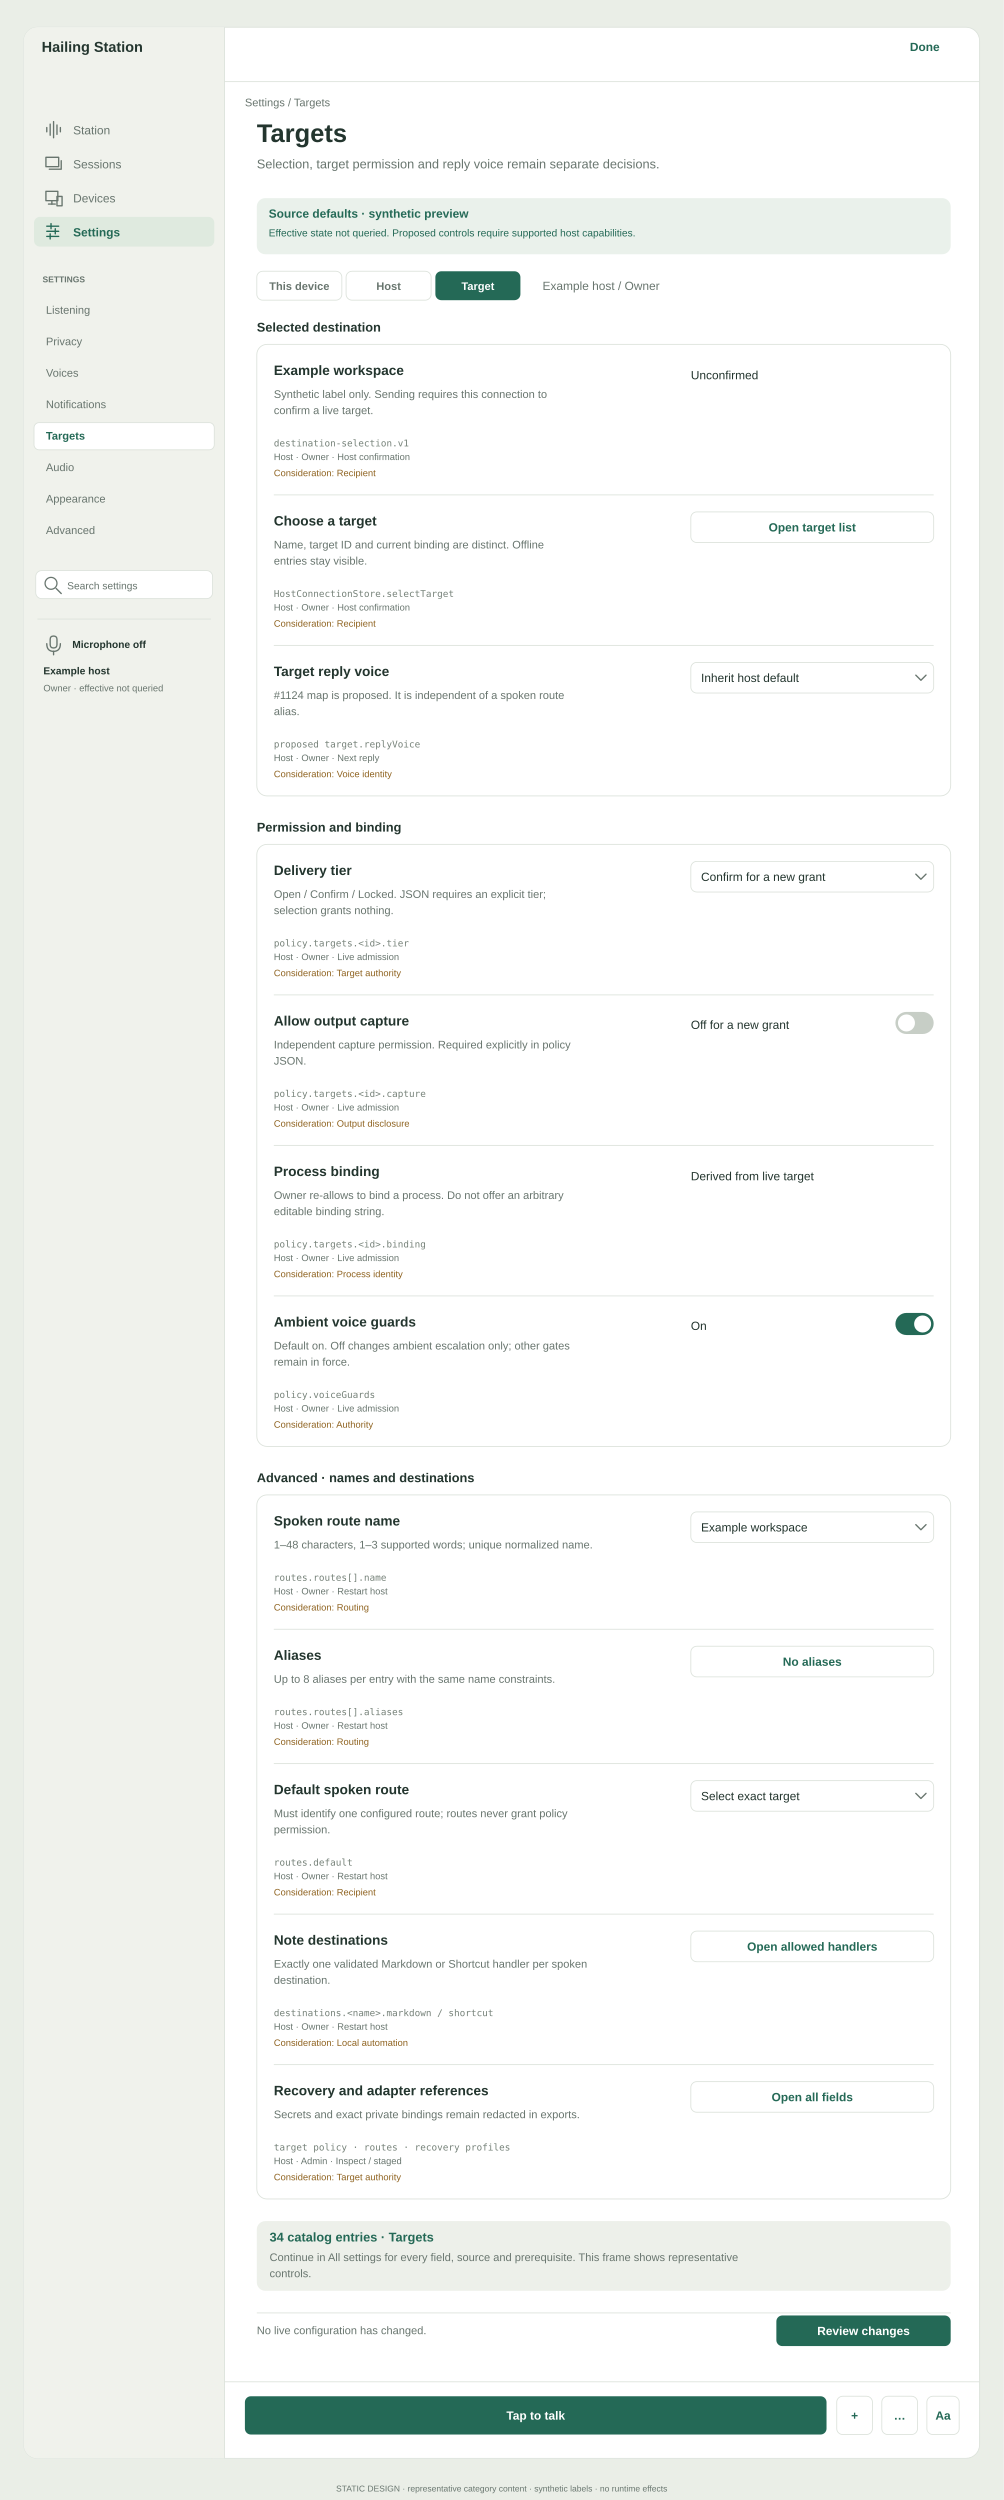
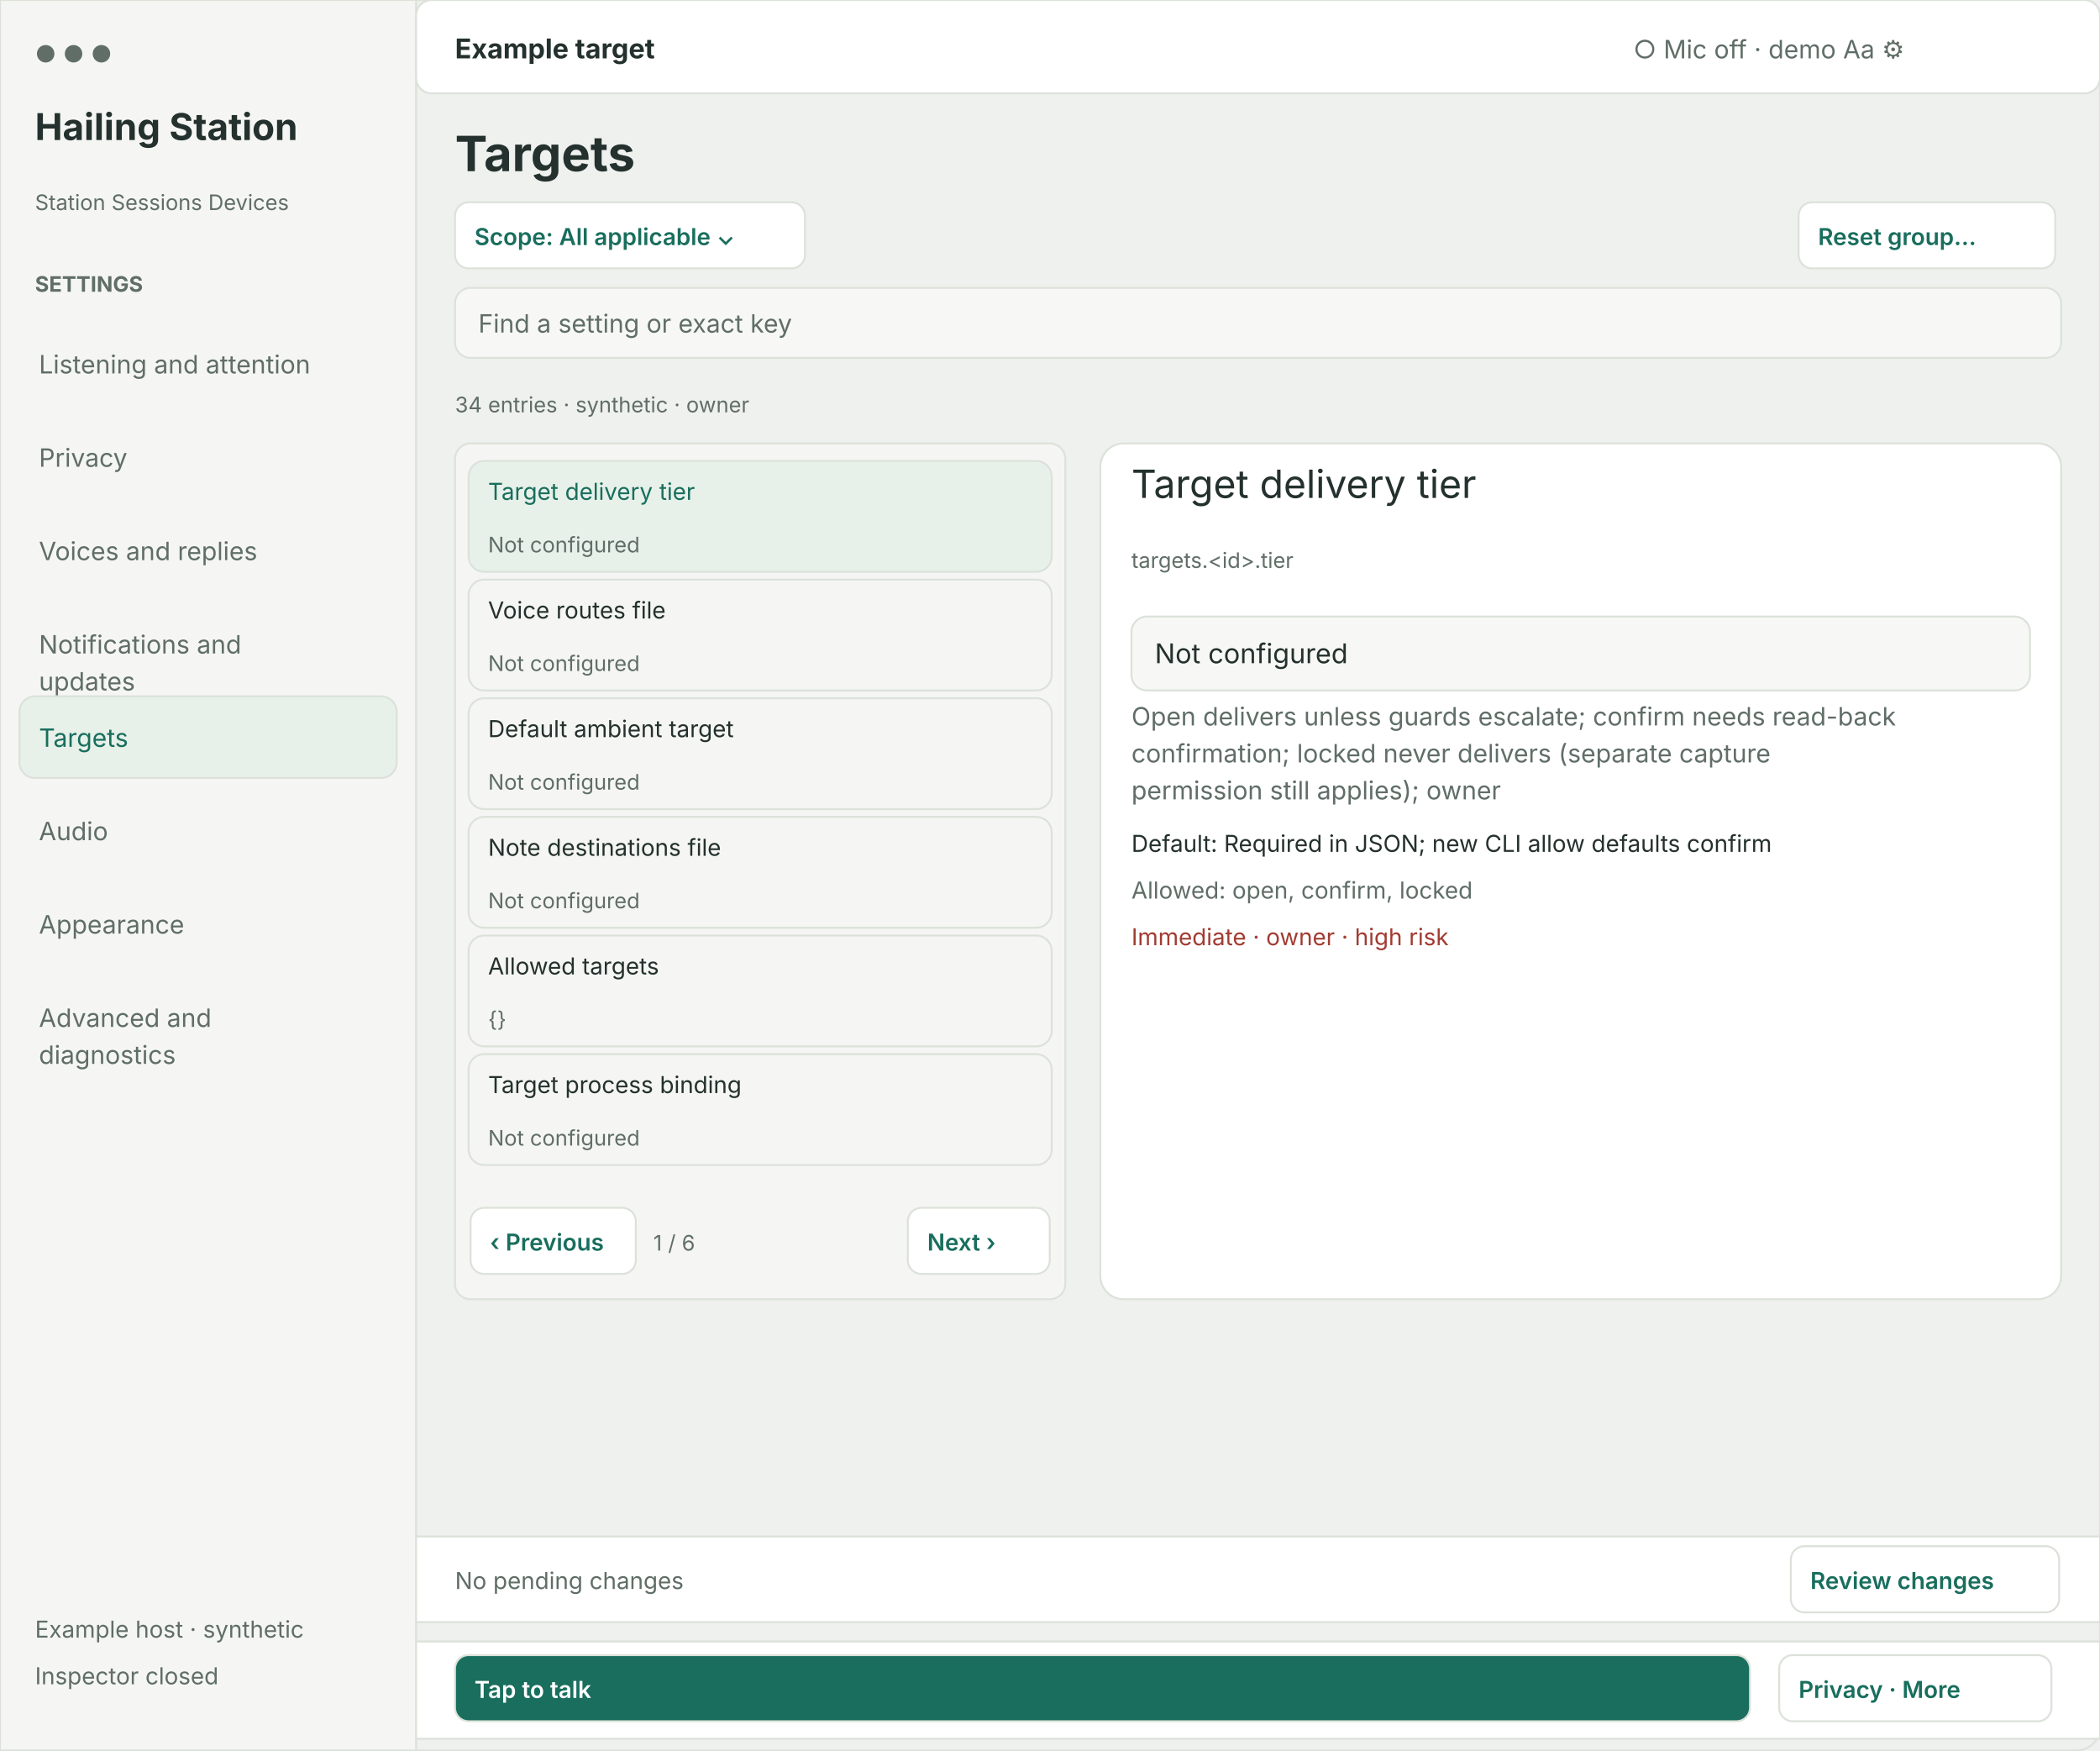
- <svg xmlns="http://www.w3.org/2000/svg" width="1180" height="2940" viewBox="0 0 1180 2940" role="img" aria-labelledby="title desc">
-   <g font-family="-apple-system, BlinkMacSystemFont, SF Pro Text, Helvetica Neue, Arial, sans-serif">
-     <rect x="0" y="0" width="1180" height="2940" rx="0" fill="#EAEEE7" />
-     <rect x="28" y="32" width="1124" height="2859" rx="16" fill="#FFFFFF" stroke="#DCE2DB" stroke-width="1" />
-     <rect x="28" y="32" width="236" height="2859" rx="16" fill="#F0F2EC" />
-     <rect x="250" y="32" width="14" height="2859" rx="0" fill="#F0F2EC" />
-     <path d="M264 32L264 2891" stroke="#DCE2DB" />
-     <text x="49" y="61" font-size="17" fill="#23352E" font-weight="650">Hailing Station</text>
-     <text x="1105" y="60" font-size="14" fill="#246956" font-weight="550" text-anchor="end">Done</text>
-     <path d="M264 96H1152" stroke="#DCE2DB" />
-     <text x="288" y="125" font-size="13" fill="#68756E" font-weight="400">Settings  /  Targets</text>
-     <path d="M55 150V155" fill="none" stroke="#68756E" stroke-width="1.6" stroke-linecap="round" stroke-linejoin="round" />
-     <path d="M59 146V159" fill="none" stroke="#68756E" stroke-width="1.6" stroke-linecap="round" stroke-linejoin="round" />
-     <path d="M63 143V162" fill="none" stroke="#68756E" stroke-width="1.6" stroke-linecap="round" stroke-linejoin="round" />
-     <path d="M67 147V158" fill="none" stroke="#68756E" stroke-width="1.6" stroke-linecap="round" stroke-linejoin="round" />
-     <path d="M71 150V155" fill="none" stroke="#68756E" stroke-width="1.6" stroke-linecap="round" stroke-linejoin="round" />
-     <text x="86" y="158" font-size="14" fill="#68756E" font-weight="400">Station</text>
-     <path d="M54 185H69V196H54Z" fill="none" stroke="#68756E" stroke-width="1.6" stroke-linecap="round" stroke-linejoin="round" />
-     <path d="M58 199H72V189" fill="none" stroke="#68756E" stroke-width="1.6" stroke-linecap="round" stroke-linejoin="round" />
-     <text x="86" y="198" font-size="14" fill="#68756E" font-weight="400">Sessions</text>
-     <path d="M54 225H68V236H54Z" fill="none" stroke="#68756E" stroke-width="1.6" stroke-linecap="round" stroke-linejoin="round" />
-     <path d="M61 236V240" fill="none" stroke="#68756E" stroke-width="1.6" stroke-linecap="round" stroke-linejoin="round" />
-     <path d="M57 240H65" fill="none" stroke="#68756E" stroke-width="1.6" stroke-linecap="round" stroke-linejoin="round" />
-     <path d="M67 231H73V242H67Z" fill="none" stroke="#68756E" stroke-width="1.6" stroke-linecap="round" stroke-linejoin="round" />
-     <text x="86" y="238" font-size="14" fill="#68756E" font-weight="400">Devices</text>
-     <rect x="40" y="255" width="212" height="35" rx="7" fill="#DFEADF" />
-     <path d="M55 266H69" fill="none" stroke="#246956" stroke-width="1.6" stroke-linecap="round" stroke-linejoin="round" />
-     <path d="M55 272H69" fill="none" stroke="#246956" stroke-width="1.6" stroke-linecap="round" stroke-linejoin="round" />
-     <path d="M55 278H69" fill="none" stroke="#246956" stroke-width="1.6" stroke-linecap="round" stroke-linejoin="round" />
-     <path d="M60 263V269" fill="none" stroke="#246956" stroke-width="1.6" stroke-linecap="round" stroke-linejoin="round" />
-     <path d="M65 269V275" fill="none" stroke="#246956" stroke-width="1.6" stroke-linecap="round" stroke-linejoin="round" />
-     <path d="M59 275V281" fill="none" stroke="#246956" stroke-width="1.6" stroke-linecap="round" stroke-linejoin="round" />
-     <text x="86" y="278" font-size="14" fill="#246956" font-weight="600">Settings</text>
-     <text x="50" y="332" font-size="10" fill="#68756E" font-weight="650">SETTINGS</text>
-     <text x="54" y="369" font-size="13" fill="#68756E" font-weight="400">Listening</text>
-     <text x="54" y="406" font-size="13" fill="#68756E" font-weight="400">Privacy</text>
-     <text x="54" y="443" font-size="13" fill="#68756E" font-weight="400">Voices</text>
-     <text x="54" y="480" font-size="13" fill="#68756E" font-weight="400">Notifications</text>
-     <rect x="40" y="497" width="212" height="32" rx="6" fill="#FFFFFF" stroke="#DCE2DB" stroke-width="1" />
-     <text x="54" y="517" font-size="13" fill="#246956" font-weight="600">Targets</text>
-     <text x="54" y="554" font-size="13" fill="#68756E" font-weight="400">Audio</text>
-     <text x="54" y="591" font-size="13" fill="#68756E" font-weight="400">Appearance</text>
-     <text x="54" y="628" font-size="13" fill="#68756E" font-weight="400">Advanced</text>
-     <rect x="42" y="671" width="208" height="33" rx="7" fill="#FFFFFF" stroke="#DCE2DB" stroke-width="1" />
-     <circle cx="60" cy="686" r="7" fill="none" stroke="#68756E" stroke-width="1.5" />
-     <path d="M66 692L72 698" fill="none" stroke="#68756E" stroke-width="1.6" stroke-linecap="round" stroke-linejoin="round" />
-     <text x="79" y="693" font-size="12" fill="#68756E" font-weight="400">Search settings</text>
-     <path d="M44 728H248" stroke="#DCE2DB" />
-     <path d="M59 752Q59 748 63 748Q67 748 67 752V758Q67 762 63 762Q59 762 59 758Z" fill="none" stroke="#68756E" stroke-width="1.6" stroke-linecap="round" stroke-linejoin="round" />
-     <path d="M55 757Q55 766 63 766Q71 766 71 757" fill="none" stroke="#68756E" stroke-width="1.6" stroke-linecap="round" stroke-linejoin="round" />
-     <path d="M63 766V770" fill="none" stroke="#68756E" stroke-width="1.6" stroke-linecap="round" stroke-linejoin="round" />
-     <text x="85" y="762" font-size="12" fill="#23352E" font-weight="550">Microphone off</text>
-     <text x="51" y="793" font-size="12" fill="#23352E" font-weight="600">Example host</text>
-     <text x="51" y="813" font-size="11" fill="#68756E" font-weight="400">Owner · effective not queried</text>
-     <path d="M264 2801H1152" stroke="#DCE2DB" />
-     <rect x="288" y="2818" width="684" height="45" rx="7" fill="#246956" />
-     <text x="630.0" y="2845.5" font-size="14" fill="#FFFFFF" font-weight="550" text-anchor="middle">Tap to talk</text>
-     <rect x="984" y="2818" width="42" height="45" rx="7" fill="#FFFFFF" stroke="#DCE2DB" stroke-width="1" />
-     <text x="1005.0" y="2845.5" font-size="14" fill="#246956" font-weight="550" text-anchor="middle">+</text>
-     <rect x="1037" y="2818" width="42" height="45" rx="7" fill="#FFFFFF" stroke="#DCE2DB" stroke-width="1" />
-     <text x="1058.0" y="2845.5" font-size="14" fill="#246956" font-weight="550" text-anchor="middle">…</text>
-     <rect x="1090" y="2818" width="38" height="45" rx="7" fill="#FFFFFF" stroke="#DCE2DB" stroke-width="1" />
-     <text x="1109.0" y="2845.5" font-size="14" fill="#246956" font-weight="550" text-anchor="middle">Aa</text>
-     <text x="302" y="167" font-size="30" fill="#23352E" font-weight="650">Targets</text>
-     <text x="302" y="198" font-size="15" fill="#68756E" font-weight="400">Selection, target permission and reply voice remain separate decisions.</text>
-     <rect x="302" y="233" width="816" height="66" rx="10" fill="#EAF1EB" />
-     <text x="316" y="256" font-size="14" fill="#246956" font-weight="600">Source defaults · synthetic preview</text>
-     <text x="316" y="278" font-size="12" fill="#246956" font-weight="400">Effective state not queried. Proposed controls require supported host capabilities.</text>
-     <rect x="302" y="319" width="100" height="34" rx="7" fill="#FFFFFF" stroke="#DCE2DB" stroke-width="1" />
-     <text x="352" y="341" font-size="13" fill="#68756E" font-weight="550" text-anchor="middle">This device</text>
-     <rect x="407" y="319" width="100" height="34" rx="7" fill="#FFFFFF" stroke="#DCE2DB" stroke-width="1" />
-     <text x="457" y="341" font-size="13" fill="#68756E" font-weight="550" text-anchor="middle">Host</text>
-     <rect x="512" y="319" width="100" height="34" rx="7" fill="#246956" />
-     <text x="562" y="341" font-size="13" fill="#FFFFFF" font-weight="550" text-anchor="middle">Target</text>
-     <text x="638" y="341" font-size="14" fill="#68756E" font-weight="400">Example host  /  Owner</text>
-     <text x="302" y="390" font-size="15" fill="#23352E" font-weight="650">Selected destination</text>
-     <rect x="302" y="405" width="816" height="531" rx="12" fill="#FFFFFF" stroke="#DCE2DB" stroke-width="1" />
-     <text x="322" y="441" font-size="16" fill="#23352E" font-weight="550">Example workspace</text>
-     <text x="322" y="468" font-size="13" fill="#68756E" font-weight="400">Synthetic label only. Sending requires this connection to</text>
-     <text x="322" y="487" font-size="13" fill="#68756E" font-weight="400">confirm a live target.</text>
-     <text x="812.4" y="446" font-size="14" fill="#23352E" font-weight="500">Unconfirmed</text>
-     <text x="322" y="525" font-size="11" fill="#758178" font-weight="400" font-family="ui-monospace, SFMono-Regular, Menlo, monospace">destination-selection.v1</text>
-     <text x="322" y="541" font-size="11" fill="#68756E" font-weight="400">Host · Owner · Host confirmation</text>
-     <text x="322" y="560" font-size="11" fill="#8E621F" font-weight="400">Consideration: Recipient</text>
-     <path d="M322 582H1098" stroke="#DCE2DB" />
-     <text x="322" y="618" font-size="16" fill="#23352E" font-weight="550">Choose a target</text>
-     <text x="322" y="645" font-size="13" fill="#68756E" font-weight="400">Name, target ID and current binding are distinct. Offline</text>
-     <text x="322" y="664" font-size="13" fill="#68756E" font-weight="400">entries stay visible.</text>
-     <rect x="812.4" y="602" width="285.6" height="36" rx="7" fill="#FFFFFF" stroke="#DCE2DB" stroke-width="1" />
-     <text x="955.2" y="625.0" font-size="14" fill="#246956" font-weight="550" text-anchor="middle">Open target list</text>
-     <text x="322" y="702" font-size="11" fill="#758178" font-weight="400" font-family="ui-monospace, SFMono-Regular, Menlo, monospace">HostConnectionStore.selectTarget</text>
-     <text x="322" y="718" font-size="11" fill="#68756E" font-weight="400">Host · Owner · Host confirmation</text>
-     <text x="322" y="737" font-size="11" fill="#8E621F" font-weight="400">Consideration: Recipient</text>
-     <path d="M322 759H1098" stroke="#DCE2DB" />
-     <text x="322" y="795" font-size="16" fill="#23352E" font-weight="550">Target reply voice</text>
-     <text x="322" y="822" font-size="13" fill="#68756E" font-weight="400">#1124 map is proposed. It is independent of a spoken route</text>
-     <text x="322" y="841" font-size="13" fill="#68756E" font-weight="400">alias.</text>
-     <rect x="812.4" y="779" width="285.6" height="36" rx="7" fill="#FFFFFF" stroke="#DCE2DB" stroke-width="1" />
-     <text x="824.4" y="802" font-size="14" fill="#23352E" font-weight="500">Inherit host default</text>
-     <path d="M1077.0 794L1083.0 800L1089.0 794" fill="none" stroke="#68756E" stroke-width="1.6" stroke-linecap="round" stroke-linejoin="round" />
-     <text x="322" y="879" font-size="11" fill="#758178" font-weight="400" font-family="ui-monospace, SFMono-Regular, Menlo, monospace">proposed target.replyVoice</text>
-     <text x="322" y="895" font-size="11" fill="#68756E" font-weight="400">Host · Owner · Next reply</text>
-     <text x="322" y="914" font-size="11" fill="#8E621F" font-weight="400">Consideration: Voice identity</text>
-     <text x="302" y="978" font-size="15" fill="#23352E" font-weight="650">Permission and binding</text>
-     <rect x="302" y="993" width="816" height="708" rx="12" fill="#FFFFFF" stroke="#DCE2DB" stroke-width="1" />
-     <text x="322" y="1029" font-size="16" fill="#23352E" font-weight="550">Delivery tier</text>
-     <text x="322" y="1056" font-size="13" fill="#68756E" font-weight="400">Open / Confirm / Locked. JSON requires an explicit tier;</text>
-     <text x="322" y="1075" font-size="13" fill="#68756E" font-weight="400">selection grants nothing.</text>
-     <rect x="812.4" y="1013" width="285.6" height="36" rx="7" fill="#FFFFFF" stroke="#DCE2DB" stroke-width="1" />
-     <text x="824.4" y="1036" font-size="14" fill="#23352E" font-weight="500">Confirm for a new grant</text>
-     <path d="M1077.0 1028L1083.0 1034L1089.0 1028" fill="none" stroke="#68756E" stroke-width="1.6" stroke-linecap="round" stroke-linejoin="round" />
-     <text x="322" y="1113" font-size="11" fill="#758178" font-weight="400" font-family="ui-monospace, SFMono-Regular, Menlo, monospace">policy.targets.&lt;id&gt;.tier</text>
-     <text x="322" y="1129" font-size="11" fill="#68756E" font-weight="400">Host · Owner · Live admission</text>
-     <text x="322" y="1148" font-size="11" fill="#8E621F" font-weight="400">Consideration: Target authority</text>
-     <path d="M322 1170H1098" stroke="#DCE2DB" />
-     <text x="322" y="1206" font-size="16" fill="#23352E" font-weight="550">Allow output capture</text>
-     <text x="322" y="1233" font-size="13" fill="#68756E" font-weight="400">Independent capture permission. Required explicitly in policy</text>
-     <text x="322" y="1252" font-size="13" fill="#68756E" font-weight="400">JSON.</text>
-     <text x="812.4" y="1210" font-size="14" fill="#23352E" font-weight="400">Off for a new grant</text>
-     <rect x="1053.0" y="1190" width="45" height="26" rx="13" fill="#C7CEC6" />
-     <circle cx="1066.0" cy="1203" r="10" fill="#FFFFFF" />
-     <text x="322" y="1290" font-size="11" fill="#758178" font-weight="400" font-family="ui-monospace, SFMono-Regular, Menlo, monospace">policy.targets.&lt;id&gt;.capture</text>
-     <text x="322" y="1306" font-size="11" fill="#68756E" font-weight="400">Host · Owner · Live admission</text>
-     <text x="322" y="1325" font-size="11" fill="#8E621F" font-weight="400">Consideration: Output disclosure</text>
-     <path d="M322 1347H1098" stroke="#DCE2DB" />
-     <text x="322" y="1383" font-size="16" fill="#23352E" font-weight="550">Process binding</text>
-     <text x="322" y="1410" font-size="13" fill="#68756E" font-weight="400">Owner re-allows to bind a process. Do not offer an arbitrary</text>
-     <text x="322" y="1429" font-size="13" fill="#68756E" font-weight="400">editable binding string.</text>
-     <text x="812.4" y="1388" font-size="14" fill="#23352E" font-weight="500">Derived from live target</text>
-     <text x="322" y="1467" font-size="11" fill="#758178" font-weight="400" font-family="ui-monospace, SFMono-Regular, Menlo, monospace">policy.targets.&lt;id&gt;.binding</text>
-     <text x="322" y="1483" font-size="11" fill="#68756E" font-weight="400">Host · Owner · Live admission</text>
-     <text x="322" y="1502" font-size="11" fill="#8E621F" font-weight="400">Consideration: Process identity</text>
-     <path d="M322 1524H1098" stroke="#DCE2DB" />
-     <text x="322" y="1560" font-size="16" fill="#23352E" font-weight="550">Ambient voice guards</text>
-     <text x="322" y="1587" font-size="13" fill="#68756E" font-weight="400">Default on. Off changes ambient escalation only; other gates</text>
-     <text x="322" y="1606" font-size="13" fill="#68756E" font-weight="400">remain in force.</text>
-     <text x="812.4" y="1564" font-size="14" fill="#23352E" font-weight="400">On</text>
-     <rect x="1053.0" y="1544" width="45" height="26" rx="13" fill="#246956" />
-     <circle cx="1085.0" cy="1557" r="10" fill="#FFFFFF" />
-     <text x="322" y="1644" font-size="11" fill="#758178" font-weight="400" font-family="ui-monospace, SFMono-Regular, Menlo, monospace">policy.voiceGuards</text>
-     <text x="322" y="1660" font-size="11" fill="#68756E" font-weight="400">Host · Owner · Live admission</text>
-     <text x="322" y="1679" font-size="11" fill="#8E621F" font-weight="400">Consideration: Authority</text>
-     <text x="302" y="1743" font-size="15" fill="#23352E" font-weight="650">Advanced · names and destinations</text>
-     <rect x="302" y="1758" width="816" height="828" rx="12" fill="#FFFFFF" stroke="#DCE2DB" stroke-width="1" />
-     <text x="322" y="1794" font-size="16" fill="#23352E" font-weight="550">Spoken route name</text>
-     <text x="322" y="1821" font-size="13" fill="#68756E" font-weight="400">1–48 characters, 1–3 supported words; unique normalized name.</text>
-     <rect x="812.4" y="1778" width="285.6" height="36" rx="7" fill="#FFFFFF" stroke="#DCE2DB" stroke-width="1" />
-     <text x="824.4" y="1801" font-size="14" fill="#23352E" font-weight="500">Example workspace</text>
-     <path d="M1077.0 1793L1083.0 1799L1089.0 1793" fill="none" stroke="#68756E" stroke-width="1.6" stroke-linecap="round" stroke-linejoin="round" />
-     <text x="322" y="1859" font-size="11" fill="#758178" font-weight="400" font-family="ui-monospace, SFMono-Regular, Menlo, monospace">routes.routes[].name</text>
-     <text x="322" y="1875" font-size="11" fill="#68756E" font-weight="400">Host · Owner · Restart host</text>
-     <text x="322" y="1894" font-size="11" fill="#8E621F" font-weight="400">Consideration: Routing</text>
-     <path d="M322 1916H1098" stroke="#DCE2DB" />
-     <text x="322" y="1952" font-size="16" fill="#23352E" font-weight="550">Aliases</text>
-     <text x="322" y="1979" font-size="13" fill="#68756E" font-weight="400">Up to 8 aliases per entry with the same name constraints.</text>
-     <rect x="812.4" y="1936" width="285.6" height="36" rx="7" fill="#FFFFFF" stroke="#DCE2DB" stroke-width="1" />
-     <text x="955.2" y="1959.0" font-size="14" fill="#246956" font-weight="550" text-anchor="middle">No aliases</text>
-     <text x="322" y="2017" font-size="11" fill="#758178" font-weight="400" font-family="ui-monospace, SFMono-Regular, Menlo, monospace">routes.routes[].aliases</text>
-     <text x="322" y="2033" font-size="11" fill="#68756E" font-weight="400">Host · Owner · Restart host</text>
-     <text x="322" y="2052" font-size="11" fill="#8E621F" font-weight="400">Consideration: Routing</text>
-     <path d="M322 2074H1098" stroke="#DCE2DB" />
-     <text x="322" y="2110" font-size="16" fill="#23352E" font-weight="550">Default spoken route</text>
-     <text x="322" y="2137" font-size="13" fill="#68756E" font-weight="400">Must identify one configured route; routes never grant policy</text>
-     <text x="322" y="2156" font-size="13" fill="#68756E" font-weight="400">permission.</text>
-     <rect x="812.4" y="2094" width="285.6" height="36" rx="7" fill="#FFFFFF" stroke="#DCE2DB" stroke-width="1" />
-     <text x="824.4" y="2117" font-size="14" fill="#23352E" font-weight="500">Select exact target</text>
-     <path d="M1077.0 2109L1083.0 2115L1089.0 2109" fill="none" stroke="#68756E" stroke-width="1.6" stroke-linecap="round" stroke-linejoin="round" />
-     <text x="322" y="2194" font-size="11" fill="#758178" font-weight="400" font-family="ui-monospace, SFMono-Regular, Menlo, monospace">routes.default</text>
-     <text x="322" y="2210" font-size="11" fill="#68756E" font-weight="400">Host · Owner · Restart host</text>
-     <text x="322" y="2229" font-size="11" fill="#8E621F" font-weight="400">Consideration: Recipient</text>
-     <path d="M322 2251H1098" stroke="#DCE2DB" />
-     <text x="322" y="2287" font-size="16" fill="#23352E" font-weight="550">Note destinations</text>
-     <text x="322" y="2314" font-size="13" fill="#68756E" font-weight="400">Exactly one validated Markdown or Shortcut handler per spoken</text>
-     <text x="322" y="2333" font-size="13" fill="#68756E" font-weight="400">destination.</text>
-     <rect x="812.4" y="2271" width="285.6" height="36" rx="7" fill="#FFFFFF" stroke="#DCE2DB" stroke-width="1" />
-     <text x="955.2" y="2294.0" font-size="14" fill="#246956" font-weight="550" text-anchor="middle">Open allowed handlers</text>
-     <text x="322" y="2371" font-size="11" fill="#758178" font-weight="400" font-family="ui-monospace, SFMono-Regular, Menlo, monospace">destinations.&lt;name&gt;.markdown / shortcut</text>
-     <text x="322" y="2387" font-size="11" fill="#68756E" font-weight="400">Host · Owner · Restart host</text>
-     <text x="322" y="2406" font-size="11" fill="#8E621F" font-weight="400">Consideration: Local automation</text>
-     <path d="M322 2428H1098" stroke="#DCE2DB" />
-     <text x="322" y="2464" font-size="16" fill="#23352E" font-weight="550">Recovery and adapter references</text>
-     <text x="322" y="2491" font-size="13" fill="#68756E" font-weight="400">Secrets and exact private bindings remain redacted in exports.</text>
-     <rect x="812.4" y="2448" width="285.6" height="36" rx="7" fill="#FFFFFF" stroke="#DCE2DB" stroke-width="1" />
-     <text x="955.2" y="2471.0" font-size="14" fill="#246956" font-weight="550" text-anchor="middle">Open all fields</text>
-     <text x="322" y="2529" font-size="11" fill="#758178" font-weight="400" font-family="ui-monospace, SFMono-Regular, Menlo, monospace">target policy · routes · recovery profiles</text>
-     <text x="322" y="2545" font-size="11" fill="#68756E" font-weight="400">Host · Admin · Inspect / staged</text>
-     <text x="322" y="2564" font-size="11" fill="#8E621F" font-weight="400">Consideration: Target authority</text>
-     <rect x="302" y="2612" width="816" height="82" rx="10" fill="#EDF0EA" />
-     <text x="317" y="2636" font-size="15" fill="#246956" font-weight="600">34 catalog entries · Targets</text>
-     <text x="317" y="2659" font-size="13" fill="#68756E" font-weight="400">Continue in All settings for every field, source and prerequisite. This frame shows representative</text>
-     <text x="317" y="2678" font-size="13" fill="#68756E" font-weight="400">controls.</text>
-     <path d="M302 2720H1118" stroke="#DCE2DB" />
-     <text x="302" y="2745" font-size="13" fill="#68756E" font-weight="400">No live configuration has changed.</text>
-     <rect x="913" y="2723" width="205" height="36" rx="7" fill="#246956" />
-     <text x="1015.5" y="2746.0" font-size="14" fill="#FFFFFF" font-weight="550" text-anchor="middle">Review changes</text>
-     <text x="590.0" y="2930" font-size="10" fill="#68756E" font-weight="400" text-anchor="middle">STATIC DESIGN · representative category content · synthetic labels · no runtime effects</text>
+ <svg xmlns="http://www.w3.org/2000/svg" width="1080" height="900" viewBox="0 0 1080 900" role="img" aria-labelledby="title desc">
+   <g font-family="-apple-system,BlinkMacSystemFont,Segoe UI,sans-serif">
+     <rect x="0" y="0" width="1080" height="900" rx="12" fill="#eff1ee" stroke="#dce2da" />
+     <rect x="0" y="0" width="214" height="900" rx="0" fill="#f5f6f3" stroke="#dce2da" />
+     <text x="18" y="32" font-size="12" fill="#606e67" font-weight="400">● ● ●</text>
+     <text x="18" y="72" font-size="19" fill="#24312e" font-weight="650">Hailing Station</text>
+     <text x="18" y="108" font-size="11" fill="#606e67" font-weight="400">Station     Sessions     Devices</text>
+     <text x="18" y="150" font-size="11" fill="#606e67" font-weight="650">SETTINGS</text>
+     <text x="20" y="192" font-size="13" fill="#606e67" font-weight="400">Listening and attention</text>
+     <text x="20" y="240" font-size="13" fill="#606e67" font-weight="400">Privacy</text>
+     <text x="20" y="288" font-size="13" fill="#606e67" font-weight="400">Voices and replies</text>
+     <text x="20" y="336" font-size="13" fill="#606e67" font-weight="400">Notifications and</text>
+     <text x="20" y="355" font-size="13" fill="#606e67" font-weight="400">updates</text>
+     <rect x="10" y="358" width="194" height="42" rx="8" fill="#e7f1e9" stroke="#dce2da" />
+     <text x="20" y="384" font-size="13" fill="#196e5d" font-weight="400">Targets</text>
+     <text x="20" y="432" font-size="13" fill="#606e67" font-weight="400">Audio</text>
+     <text x="20" y="480" font-size="13" fill="#606e67" font-weight="400">Appearance</text>
+     <text x="20" y="528" font-size="13" fill="#606e67" font-weight="400">Advanced and</text>
+     <text x="20" y="547" font-size="13" fill="#606e67" font-weight="400">diagnostics</text>
+     <text x="18" y="842" font-size="12" fill="#606e67" font-weight="400">Example host · synthetic</text>
+     <text x="18" y="866" font-size="12" fill="#606e67" font-weight="400">Inspector closed</text>
+     <rect x="214" y="0" width="866" height="48" rx="8" fill="#fff" stroke="#dce2da" />
+     <text x="234" y="30" font-size="14" fill="#24312e" font-weight="650">Example target</text>
+     <text x="840" y="30" font-size="13" fill="#606e67" font-weight="400">○ Mic off · demo    Aa   ⚙</text>
+     <text x="234" y="88" font-size="25" fill="#24312e" font-weight="650">Targets</text>
+     <rect x="234" y="104" width="180" height="34" rx="7" fill="#fff" stroke="#dce2da" />
+     <text x="244" y="126" font-size="12" fill="#196e5d" font-weight="600">Scope: All applicable ⌄</text>
+     <rect x="925" y="104" width="132" height="34" rx="7" fill="#fff" stroke="#dce2da" />
+     <text x="935" y="126" font-size="12" fill="#196e5d" font-weight="600">Reset group…</text>
+     <rect x="234" y="148" width="826" height="36" rx="8" fill="#f7f8f5" stroke="#dce2da" />
+     <text x="246" y="171" font-size="13" fill="#606e67" font-weight="400">Find a setting or exact key</text>
+     <text x="234" y="212" font-size="11" fill="#606e67" font-weight="400">34 entries · synthetic · owner</text>
+     <rect x="234" y="228" width="313.88" height="440" rx="8" fill="#f5f6f3" stroke="#dce2da" />
+     <rect x="241" y="237" width="299.88" height="57" rx="8" fill="#e7f1e9" stroke="#dce2da" />
+     <text x="251" y="257" font-size="12" fill="#196e5d" font-weight="400">Target delivery tier</text>
+     <text x="251" y="284" font-size="11" fill="#606e67" font-weight="400">Not configured</text>
+     <rect x="241" y="298" width="299.88" height="57" rx="8" fill="#f5f6f3" stroke="#dce2da" />
+     <text x="251" y="318" font-size="12" fill="#24312e" font-weight="400">Voice routes file</text>
+     <text x="251" y="345" font-size="11" fill="#606e67" font-weight="400">Not configured</text>
+     <rect x="241" y="359" width="299.88" height="57" rx="8" fill="#f5f6f3" stroke="#dce2da" />
+     <text x="251" y="379" font-size="12" fill="#24312e" font-weight="400">Default ambient target</text>
+     <text x="251" y="406" font-size="11" fill="#606e67" font-weight="400">Not configured</text>
+     <rect x="241" y="420" width="299.88" height="57" rx="8" fill="#f5f6f3" stroke="#dce2da" />
+     <text x="251" y="440" font-size="12" fill="#24312e" font-weight="400">Note destinations file</text>
+     <text x="251" y="467" font-size="11" fill="#606e67" font-weight="400">Not configured</text>
+     <rect x="241" y="481" width="299.88" height="57" rx="8" fill="#f5f6f3" stroke="#dce2da" />
+     <text x="251" y="501" font-size="12" fill="#24312e" font-weight="400">Allowed targets</text>
+     <text x="251" y="528" font-size="11" fill="#606e67" font-weight="400">{}</text>
+     <rect x="241" y="542" width="299.88" height="57" rx="8" fill="#f5f6f3" stroke="#dce2da" />
+     <text x="251" y="562" font-size="12" fill="#24312e" font-weight="400">Target process binding</text>
+     <text x="251" y="589" font-size="11" fill="#606e67" font-weight="400">Not configured</text>
+     <rect x="242" y="621" width="85" height="34" rx="7" fill="#fff" stroke="#dce2da" />
+     <text x="252" y="643" font-size="12" fill="#196e5d" font-weight="600">‹ Previous</text>
+     <text x="336" y="643" font-size="11" fill="#606e67" font-weight="400">1 / 6</text>
+     <rect x="466.88" y="621" width="73" height="34" rx="7" fill="#fff" stroke="#dce2da" />
+     <text x="476.88" y="643" font-size="12" fill="#196e5d" font-weight="600">Next ›</text>
+     <rect x="565.88" y="228" width="494.12" height="440" rx="12" fill="#fff" stroke="#dce2da" />
+     <text x="581.88" y="256" font-size="20" fill="#24312e" font-weight="400">Target delivery tier</text>
+     <text x="581.88" y="292" font-size="11" fill="#606e67" font-weight="400">targets.&lt;id&gt;.tier</text>
+     <rect x="581.88" y="317" width="462.12" height="38" rx="8" fill="#f7f8f5" stroke="#dce2da" />
+     <text x="593.88" y="341" font-size="14" fill="#24312e" font-weight="400">Not configured</text>
+     <text x="581.88" y="373" font-size="13" fill="#606e67" font-weight="400">Open delivers unless guards escalate; confirm needs read-back</text>
+     <text x="581.88" y="392" font-size="13" fill="#606e67" font-weight="400">confirmation; locked never delivers (separate capture</text>
+     <text x="581.88" y="411" font-size="13" fill="#606e67" font-weight="400">permission still applies); owner</text>
+     <text x="581.88" y="438" font-size="12" fill="#24312e" font-weight="400">Default: Required in JSON; new CLI allow defaults confirm</text>
+     <text x="581.88" y="462" font-size="12" fill="#606e67" font-weight="400">Allowed: open, confirm, locked</text>
+     <text x="581.88" y="486" font-size="12" fill="#a23c32" font-weight="400">Immediate · owner · high risk</text>
+     <rect x="214" y="790" width="866" height="44" rx="0" fill="#fff" stroke="#dce2da" />
+     <text x="234" y="817" font-size="12" fill="#606e67" font-weight="400">No pending changes</text>
+     <rect x="921" y="795" width="138" height="34" rx="7" fill="#fff" stroke="#dce2da" />
+     <text x="931" y="817" font-size="12" fill="#196e5d" font-weight="600">Review changes</text>
+     <rect x="214" y="844" width="866" height="50" rx="0" fill="#fff" stroke="#dce2da" />
+     <rect x="234" y="851" width="666" height="34" rx="7" fill="#196e5d" stroke="#dce2da" />
+     <text x="244" y="873" font-size="12" fill="#fff" font-weight="600">Tap to talk</text>
+     <rect x="915" y="851" width="140" height="34" rx="7" fill="#fff" stroke="#dce2da" />
+     <text x="925" y="873" font-size="12" fill="#196e5d" font-weight="600">Privacy · More</text>
  </g>
</svg>
